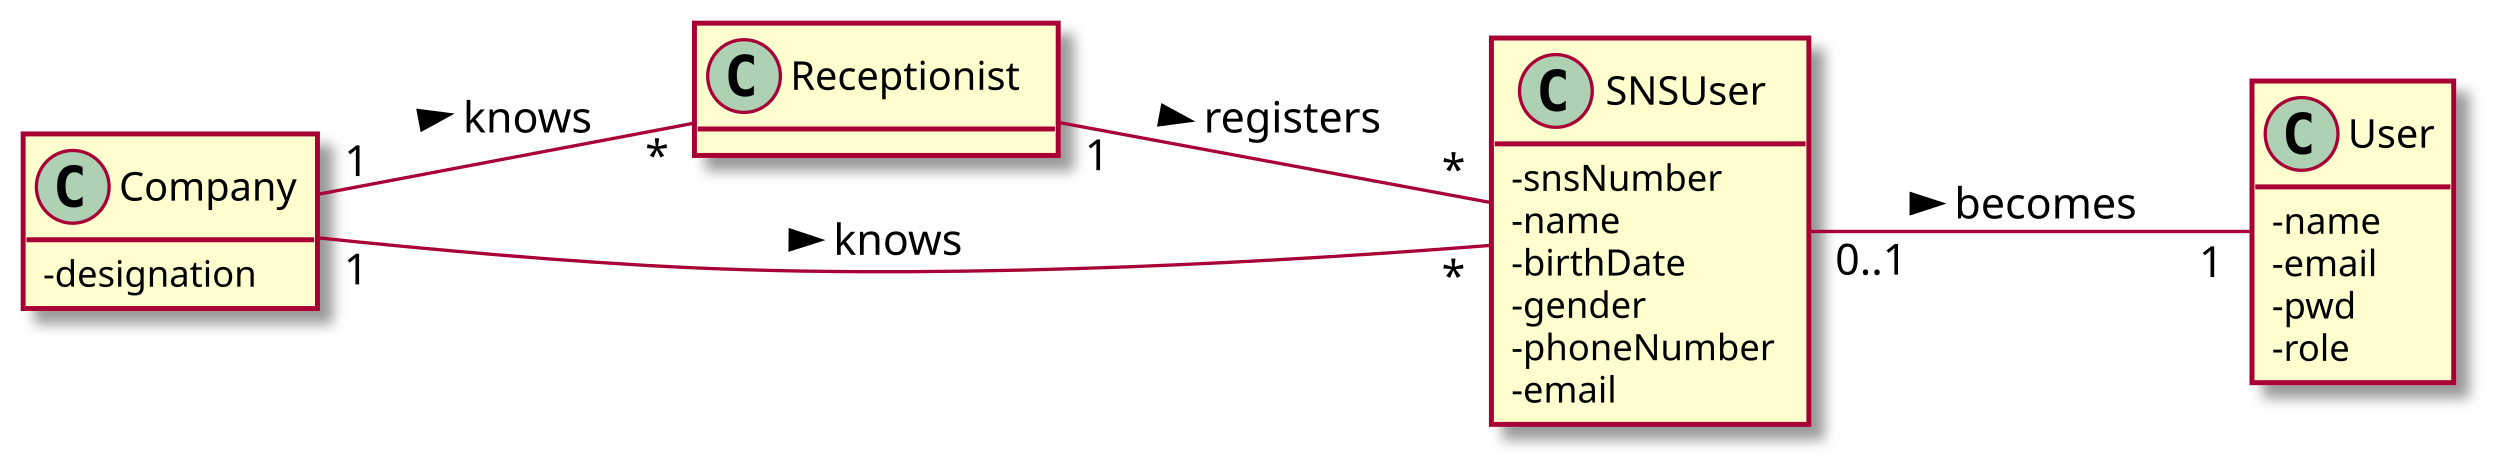
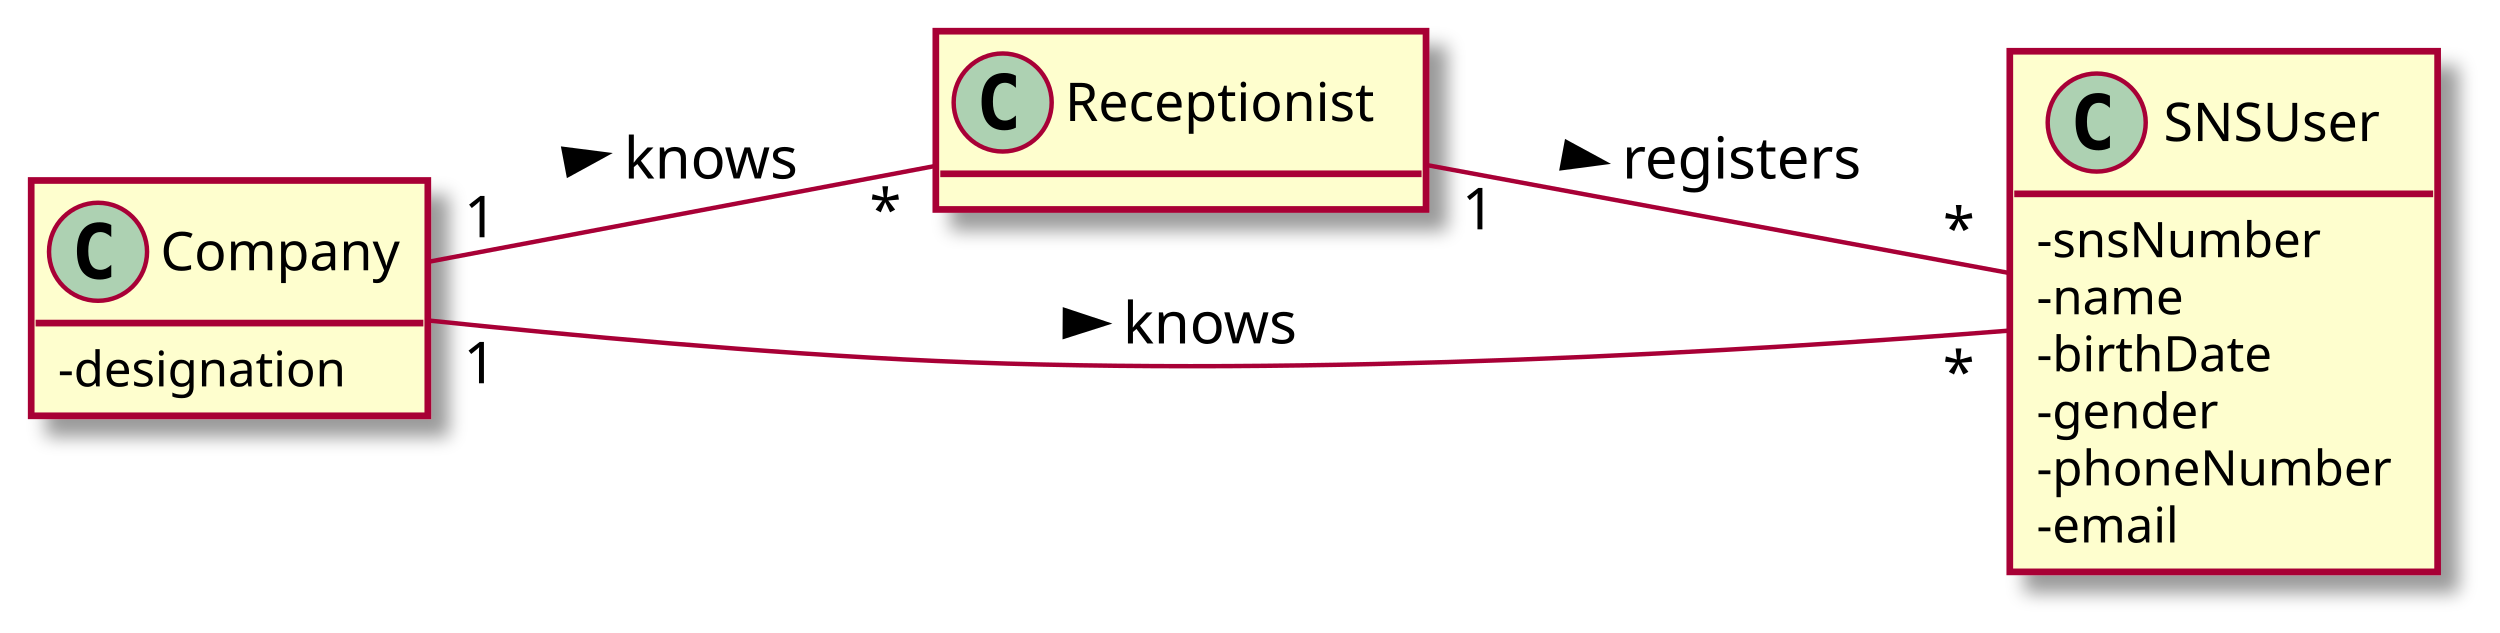
- <svg xmlns="http://www.w3.org/2000/svg" contentScriptType="application/ecmascript" contentStyleType="text/css" height="142px" preserveAspectRatio="none" style="width:756px;height:142px;background:#FFFFFF;" version="1.1" viewBox="0 0 756 142" width="756px" zoomAndPan="magnify">
+ <svg xmlns="http://www.w3.org/2000/svg" contentScriptType="application/ecmascript" contentStyleType="text/css" height="142px" preserveAspectRatio="none" style="width:561px;height:142px;background:#FFFFFF;" version="1.1" viewBox="0 0 561 142" width="561px" zoomAndPan="magnify">
  <defs>
-     <filter height="300%" id="fq2tefef6wxrq" width="300%" x="-1" y="-1">
+     <filter height="300%" id="f1bibo4i5ywvkz" width="300%" x="-1" y="-1">
      <feGaussianBlur result="blurOut" stdDeviation="2.0" />
      <feColorMatrix in="blurOut" result="blurOut2" type="matrix" values="0 0 0 0 0 0 0 0 0 0 0 0 0 0 0 0 0 0 .4 0" />
      <feOffset dx="4.0" dy="4.0" in="blurOut2" result="blurOut3" />
      <feBlend in="SourceGraphic" in2="blurOut3" mode="normal" />
    </filter>
  </defs>
  <g>
-     <rect codeLine="5" fill="#FEFECE" filter="url(#fq2tefef6wxrq)" height="40" id="Receptionist" style="stroke:#A80036;stroke-width:1.5;" width="110" x="210" y="7" />
+     <rect codeLine="5" fill="#FEFECE" filter="url(#f1bibo4i5ywvkz)" height="40" id="Receptionist" style="stroke:#A80036;stroke-width:1.5;" width="110" x="210" y="7" />
    <ellipse cx="225" cy="23" fill="#ADD1B2" rx="11" ry="11" style="stroke:#A80036;stroke-width:1.0;" />
    <path d="M227.969,28.641 Q227.391,28.938 226.75,29.078 Q226.109,29.234 225.406,29.234 Q222.906,29.234 221.578,27.594 Q220.266,25.938 220.266,22.812 Q220.266,19.688 221.578,18.031 Q222.906,16.375 225.406,16.375 Q226.109,16.375 226.75,16.531 Q227.406,16.688 227.969,16.984 L227.969,19.703 Q227.344,19.125 226.75,18.859 Q226.156,18.578 225.531,18.578 Q224.188,18.578 223.5,19.656 Q222.812,20.719 222.812,22.812 Q222.812,24.906 223.5,25.984 Q224.188,27.047 225.531,27.047 Q226.156,27.047 226.75,26.781 Q227.344,26.5 227.969,25.922 L227.969,28.641 Z " fill="#000000" />
    <text fill="#000000" font-family="sans-serif" font-size="12" lengthAdjust="spacing" textLength="78" x="239" y="27.154">Receptionist</text>
    <line style="stroke:#A80036;stroke-width:1.5;" x1="211" x2="319" y1="39" y2="39" />
-     <rect codeLine="8" fill="#FEFECE" filter="url(#fq2tefef6wxrq)" height="116.828" id="SNSUser" style="stroke:#A80036;stroke-width:1.5;" width="96" x="451" y="11.5" />
+     <rect codeLine="7" fill="#FEFECE" filter="url(#f1bibo4i5ywvkz)" height="116.828" id="SNSUser" style="stroke:#A80036;stroke-width:1.5;" width="96" x="451" y="11.5" />
    <ellipse cx="470.5" cy="27.5" fill="#ADD1B2" rx="11" ry="11" style="stroke:#A80036;stroke-width:1.0;" />
    <path d="M473.469,33.141 Q472.891,33.438 472.25,33.578 Q471.609,33.734 470.906,33.734 Q468.406,33.734 467.078,32.094 Q465.766,30.438 465.766,27.312 Q465.766,24.188 467.078,22.531 Q468.406,20.875 470.906,20.875 Q471.609,20.875 472.25,21.031 Q472.906,21.188 473.469,21.484 L473.469,24.203 Q472.844,23.625 472.25,23.359 Q471.656,23.078 471.031,23.078 Q469.688,23.078 469,24.156 Q468.312,25.219 468.312,27.312 Q468.312,29.406 469,30.484 Q469.688,31.547 471.031,31.547 Q471.656,31.547 472.25,31.281 Q472.844,31 473.469,30.422 L473.469,33.141 Z " fill="#000000" />
    <text fill="#000000" font-family="sans-serif" font-size="12" lengthAdjust="spacing" textLength="54" x="485.5" y="31.654">SNSUser</text>
    <line style="stroke:#A80036;stroke-width:1.5;" x1="452" x2="546" y1="43.5" y2="43.5" />
    <text fill="#000000" font-family="sans-serif" font-size="11" lengthAdjust="spacing" textLength="70" x="457" y="57.71">-snsNumber</text>
    <text fill="#000000" font-family="sans-serif" font-size="11" lengthAdjust="spacing" textLength="36" x="457" y="70.515">-name</text>
    <text fill="#000000" font-family="sans-serif" font-size="11" lengthAdjust="spacing" textLength="56" x="457" y="83.32">-birthDate</text>
    <text fill="#000000" font-family="sans-serif" font-size="11" lengthAdjust="spacing" textLength="44" x="457" y="96.124">-gender</text>
    <text fill="#000000" font-family="sans-serif" font-size="11" lengthAdjust="spacing" textLength="84" x="457" y="108.929">-phoneNumber</text>
    <text fill="#000000" font-family="sans-serif" font-size="11" lengthAdjust="spacing" textLength="35" x="457" y="121.734">-email</text>
-     <rect codeLine="17" fill="#FEFECE" filter="url(#fq2tefef6wxrq)" height="52.805" id="Company" style="stroke:#A80036;stroke-width:1.5;" width="89" x="7" y="40.5" />
+     <rect codeLine="16" fill="#FEFECE" filter="url(#f1bibo4i5ywvkz)" height="52.805" id="Company" style="stroke:#A80036;stroke-width:1.5;" width="89" x="7" y="40.5" />
    <ellipse cx="22" cy="56.5" fill="#ADD1B2" rx="11" ry="11" style="stroke:#A80036;stroke-width:1.0;" />
    <path d="M24.969,62.141 Q24.391,62.438 23.75,62.578 Q23.109,62.734 22.406,62.734 Q19.906,62.734 18.578,61.094 Q17.266,59.438 17.266,56.312 Q17.266,53.188 18.578,51.531 Q19.906,49.875 22.406,49.875 Q23.109,49.875 23.75,50.031 Q24.406,50.188 24.969,50.484 L24.969,53.203 Q24.344,52.625 23.75,52.359 Q23.156,52.078 22.531,52.078 Q21.188,52.078 20.5,53.156 Q19.812,54.219 19.812,56.312 Q19.812,58.406 20.5,59.484 Q21.188,60.547 22.531,60.547 Q23.156,60.547 23.75,60.281 Q24.344,60 24.969,59.422 L24.969,62.141 Z " fill="#000000" />
    <text fill="#000000" font-family="sans-serif" font-size="12" lengthAdjust="spacing" textLength="57" x="36" y="60.654">Company</text>
    <line style="stroke:#A80036;stroke-width:1.5;" x1="8" x2="95" y1="72.5" y2="72.5" />
    <text fill="#000000" font-family="sans-serif" font-size="11" lengthAdjust="spacing" textLength="70" x="13" y="86.71">-designation</text>
-     <rect codeLine="21" fill="#FEFECE" filter="url(#fq2tefef6wxrq)" height="91.219" id="User" style="stroke:#A80036;stroke-width:1.5;" width="61" x="681" y="24.5" />
-     <ellipse cx="696" cy="40.5" fill="#ADD1B2" rx="11" ry="11" style="stroke:#A80036;stroke-width:1.0;" />
-     <path d="M698.969,46.141 Q698.391,46.438 697.75,46.578 Q697.109,46.734 696.406,46.734 Q693.906,46.734 692.578,45.094 Q691.266,43.438 691.266,40.312 Q691.266,37.188 692.578,35.531 Q693.906,33.875 696.406,33.875 Q697.109,33.875 697.75,34.031 Q698.406,34.188 698.969,34.484 L698.969,37.203 Q698.344,36.625 697.75,36.359 Q697.156,36.078 696.531,36.078 Q695.188,36.078 694.5,37.156 Q693.812,38.219 693.812,40.312 Q693.812,42.406 694.5,43.484 Q695.188,44.547 696.531,44.547 Q697.156,44.547 697.75,44.281 Q698.344,44 698.969,43.422 L698.969,46.141 Z " fill="#000000" />
-     <text fill="#000000" font-family="sans-serif" font-size="12" lengthAdjust="spacing" textLength="29" x="710" y="44.654">User</text>
-     <line style="stroke:#A80036;stroke-width:1.5;" x1="682" x2="741" y1="56.5" y2="56.5" />
-     <text fill="#000000" font-family="sans-serif" font-size="11" lengthAdjust="spacing" textLength="36" x="687" y="70.71">-name</text>
-     <text fill="#000000" font-family="sans-serif" font-size="11" lengthAdjust="spacing" textLength="35" x="687" y="83.515">-email</text>
-     <text fill="#000000" font-family="sans-serif" font-size="11" lengthAdjust="spacing" textLength="27" x="687" y="96.32">-pwd</text>
-     <text fill="#000000" font-family="sans-serif" font-size="11" lengthAdjust="spacing" textLength="26" x="687" y="109.124">-role</text>
-     <path codeLine="28" d="M320.1,37.03 C359.73,44.37 413,54.25 450.89,61.27 " fill="none" id="Receptionist-SNSUser" style="stroke:#A80036;stroke-width:1.0;" />
+     <path codeLine="27" d="M320.1,37.03 C359.73,44.37 413,54.25 450.89,61.27 " fill="none" id="Receptionist-SNSUser" style="stroke:#A80036;stroke-width:1.0;" />
    <polygon fill="#000000" points="359.916,36.478,351.558,31.939,350.487,37.719,359.916,36.478" style="stroke:#000000;stroke-width:1.0;" />
    <text fill="#000000" font-family="sans-serif" font-size="13" lengthAdjust="spacing" textLength="56" x="364" y="40.067">registers</text>
    <text fill="#000000" font-family="sans-serif" font-size="13" lengthAdjust="spacing" textLength="8" x="328.042" y="51.461">1</text>
    <text fill="#000000" font-family="sans-serif" font-size="13" lengthAdjust="spacing" textLength="7" x="435.987" y="55.875">*</text>
-     <path codeLine="29" d="M96.07,58.76 C129.08,52.52 174.63,43.9 209.97,37.22 " fill="none" id="Company-Receptionist" style="stroke:#A80036;stroke-width:1.0;" />
+     <path codeLine="28" d="M96.07,58.76 C129.08,52.52 174.63,43.9 209.97,37.22 " fill="none" id="Company-Receptionist" style="stroke:#A80036;stroke-width:1.0;" />
    <polygon fill="#000000" points="135.913,34.637,126.479,33.43,127.572,39.206,135.913,34.637" style="stroke:#000000;stroke-width:1.0;" />
    <text fill="#000000" font-family="sans-serif" font-size="13" lengthAdjust="spacing" textLength="39" x="140" y="40.067">knows</text>
    <text fill="#000000" font-family="sans-serif" font-size="13" lengthAdjust="spacing" textLength="8" x="104.114" y="53.247">1</text>
    <text fill="#000000" font-family="sans-serif" font-size="13" lengthAdjust="spacing" textLength="7" x="195.105" y="51.677">*</text>
-     <path codeLine="30" d="M96.22,71.93 C127.79,75.24 171.47,79.29 210,81 C294.85,84.76 393.81,78.7 450.85,74.19 " fill="none" id="Company-SNSUser" style="stroke:#A80036;stroke-width:1.0;" />
+     <path codeLine="29" d="M96.22,71.93 C127.79,75.24 171.47,79.29 210,81 C294.85,84.76 393.81,78.7 450.85,74.19 " fill="none" id="Company-SNSUser" style="stroke:#A80036;stroke-width:1.0;" />
    <polygon fill="#000000" points="248,72.598,238.974,69.602,238.936,75.48,248,72.598" style="stroke:#000000;stroke-width:1.0;" />
    <text fill="#000000" font-family="sans-serif" font-size="13" lengthAdjust="spacing" textLength="39" x="252" y="77.067">knows</text>
    <text fill="#000000" font-family="sans-serif" font-size="13" lengthAdjust="spacing" textLength="8" x="103.985" y="86.004">1</text>
    <text fill="#000000" font-family="sans-serif" font-size="13" lengthAdjust="spacing" textLength="7" x="435.941" y="88.07">*</text>
-     <path codeLine="31" d="M547.24,70 C588.21,70 646.24,70 680.95,70 " fill="none" id="SNSUser-User" style="stroke:#A80036;stroke-width:1.0;" />
-     <polygon fill="#000000" points="587,61.566,577.955,58.627,577.955,64.505,587,61.566" style="stroke:#000000;stroke-width:1.0;" />
-     <text fill="#000000" font-family="sans-serif" font-size="13" lengthAdjust="spacing" textLength="59" x="591" y="66.067">becomes</text>
-     <text fill="#000000" font-family="sans-serif" font-size="13" lengthAdjust="spacing" textLength="24" x="554.958" y="83.047">0..1</text>
-     <text fill="#000000" font-family="sans-serif" font-size="13" lengthAdjust="spacing" textLength="8" x="664.96" y="83.791">1</text>
  </g>
</svg>
